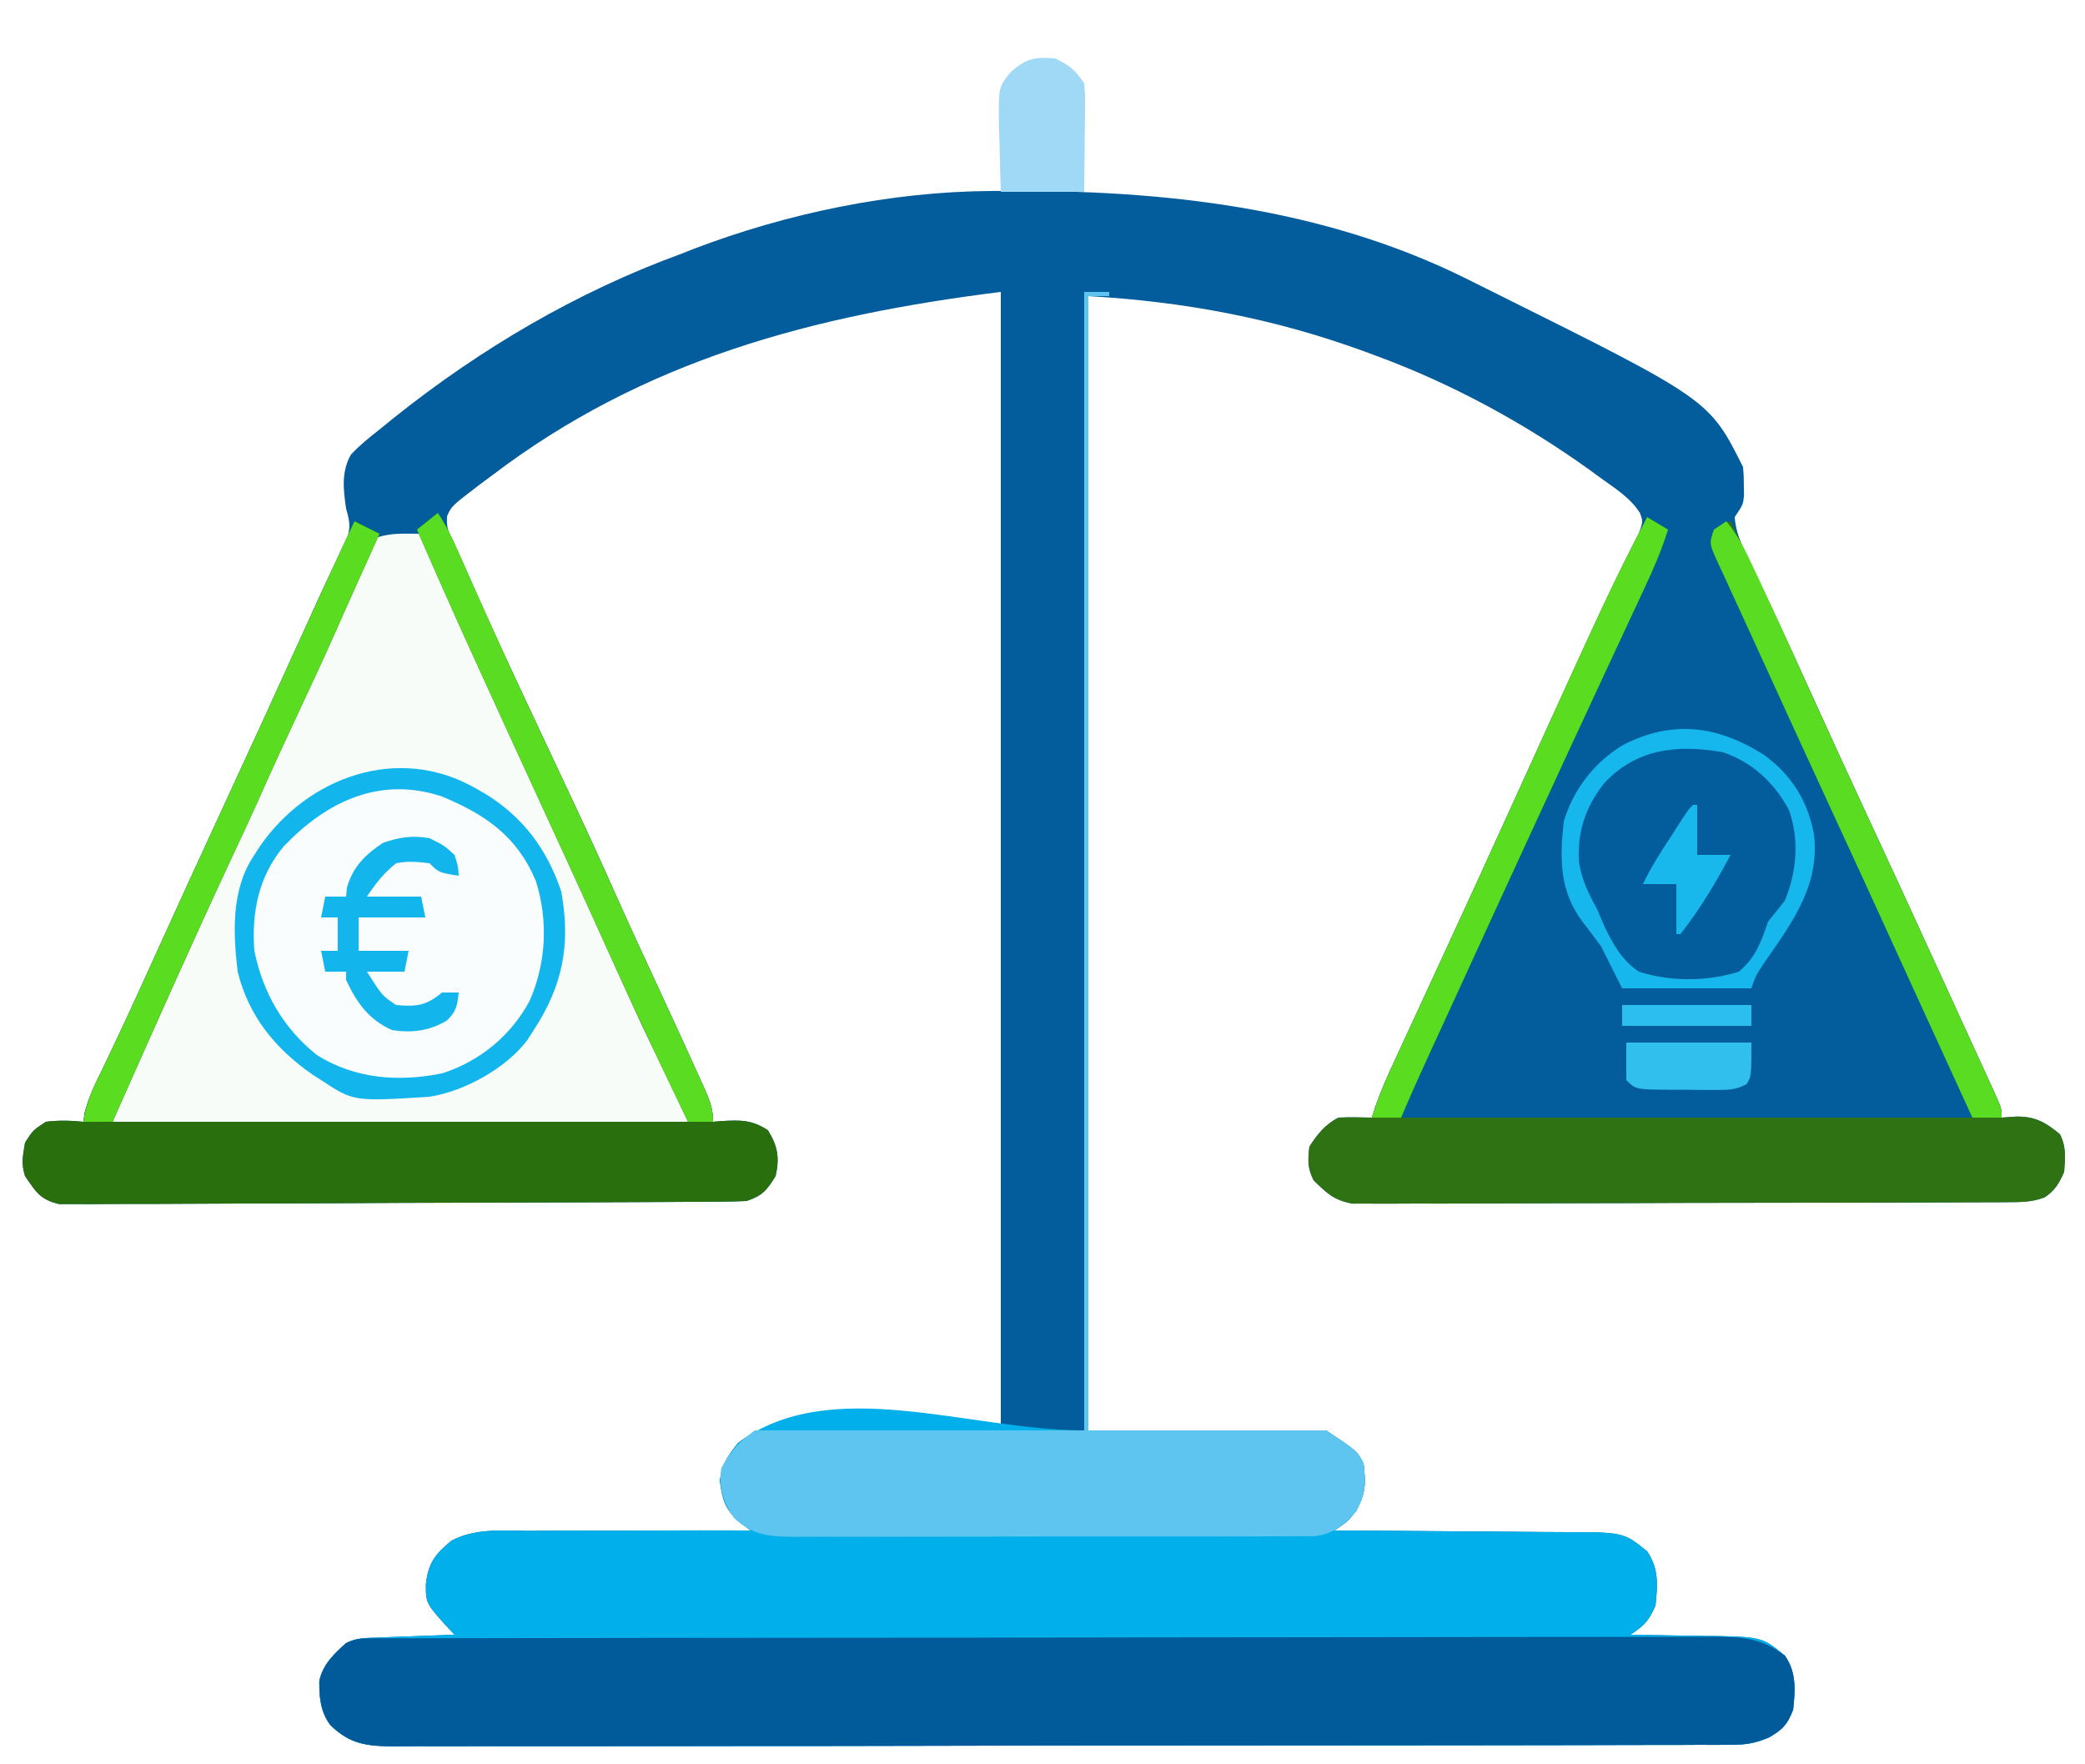
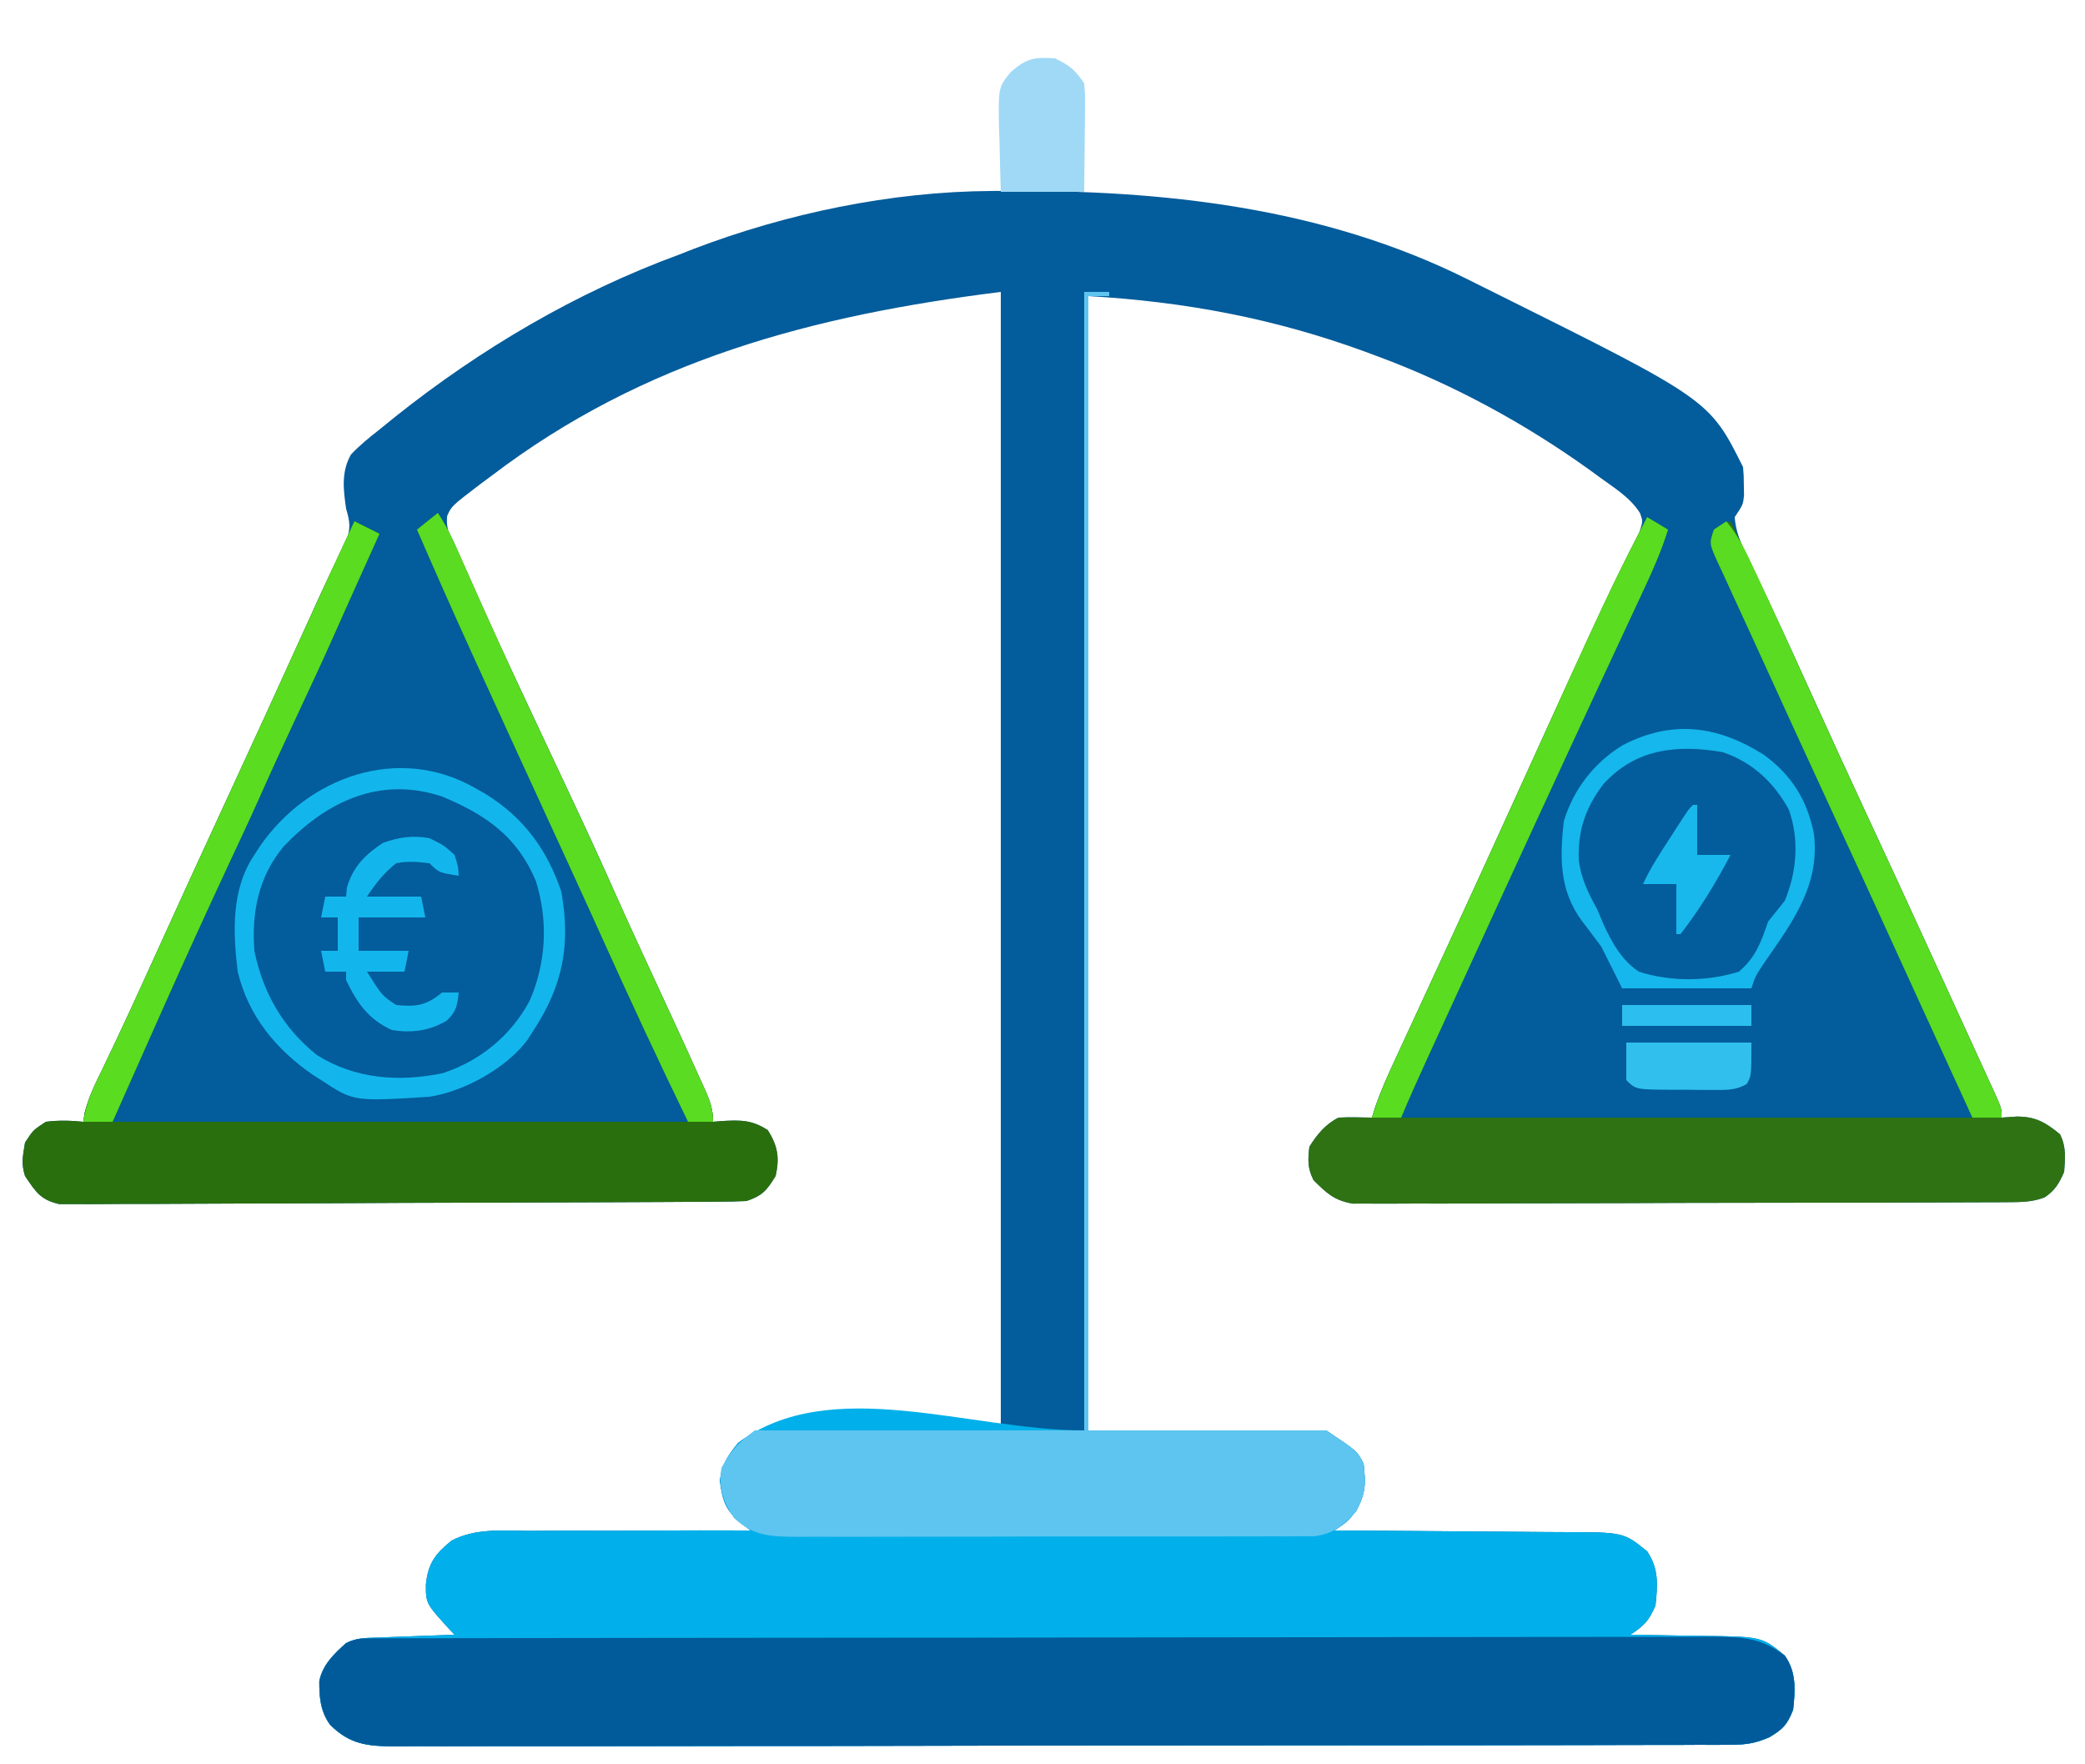
<svg xmlns="http://www.w3.org/2000/svg" version="1.1" width="500" height="423">
  <path d="M0 0 C0.9 -0.007 1.8 -0.014 2.728 -0.022 C40.925 -0.256 79.298 3.814 114.07 21.137 C114.727 21.464 115.384 21.791 116.061 22.128 C116.415 22.306 116.415 22.306 118.207 23.203 C119.004 23.598 119.801 23.992 120.623 24.399 C172.124 50.037 172.124 50.037 180.207 66.203 C180.375 68.262 180.375 68.262 180.395 70.641 C180.409 71.423 180.423 72.206 180.438 73.012 C180.207 75.203 180.207 75.203 178.207 78.203 C178.52 82.856 180.805 86.837 182.832 90.953 C187.181 99.954 191.337 109.034 195.457 118.141 C200.242 128.705 205.062 139.252 209.957 149.766 C215.221 161.074 220.448 172.397 225.626 183.745 C227.139 187.055 228.657 190.364 230.175 193.672 C231.572 196.719 232.966 199.766 234.359 202.815 C235.047 204.318 235.736 205.821 236.426 207.323 C237.392 209.425 238.353 211.528 239.312 213.633 C239.606 214.268 239.899 214.903 240.201 215.558 C242.207 219.975 242.207 219.975 242.207 222.203 C243.403 222.121 244.6 222.038 245.832 221.953 C250.29 221.937 252.751 223.337 256.207 226.203 C257.739 229.267 257.436 231.82 257.207 235.203 C255.976 237.972 255.053 239.641 252.521 241.323 C249.409 242.507 246.757 242.465 243.426 242.477 C242.745 242.483 242.064 242.488 241.362 242.493 C239.081 242.508 236.8 242.509 234.518 242.51 C232.882 242.517 231.246 242.526 229.61 242.535 C225.165 242.557 220.721 242.565 216.277 242.571 C213.5 242.574 210.723 242.58 207.947 242.588 C198.259 242.612 188.572 242.625 178.885 242.629 C169.855 242.632 160.826 242.662 151.796 242.704 C144.043 242.739 136.29 242.754 128.537 242.755 C123.907 242.756 119.277 242.764 114.647 242.793 C110.292 242.819 105.937 242.821 101.582 242.805 C99.984 242.803 98.387 242.81 96.79 242.826 C94.607 242.847 92.425 242.836 90.242 242.818 C89.021 242.82 87.8 242.822 86.542 242.824 C82.076 241.993 80.42 240.371 77.207 237.203 C75.756 234.3 75.835 232.431 76.207 229.203 C78.02 226.274 80.08 223.767 83.207 222.203 C85.879 222.069 88.53 222.16 91.207 222.203 C91.464 221.375 91.722 220.546 91.987 219.693 C93.35 215.793 94.994 212.11 96.734 208.367 C96.907 207.994 96.907 207.994 97.778 206.103 C98.898 203.676 100.021 201.252 101.145 198.828 C101.925 197.139 102.704 195.449 103.484 193.759 C105.026 190.415 106.57 187.072 108.116 183.729 C110.698 178.142 113.268 172.549 115.832 166.953 C116.253 166.035 116.674 165.117 117.108 164.171 C119.668 158.583 122.214 152.989 124.754 147.391 C130.86 133.932 136.981 120.482 143.207 107.078 C143.74 105.927 144.273 104.775 144.822 103.589 C147.047 98.792 149.285 94.008 151.641 89.273 C151.987 88.568 152.333 87.864 152.689 87.137 C153.556 85.382 154.441 83.636 155.328 81.891 C156.207 79.203 156.207 79.203 155.488 77.225 C153.125 73.495 149.424 71.269 145.895 68.703 C145.058 68.091 144.221 67.479 143.36 66.848 C127.793 55.686 110.665 46.366 92.707 39.703 C92.183 39.508 92.183 39.508 89.533 38.523 C67.767 30.558 46.423 26.569 23.207 25.203 C23.207 114.963 23.207 204.723 23.207 297.203 C42.017 297.203 60.827 297.203 80.207 297.203 C87.707 302.203 87.707 302.203 89.207 305.203 C89.76 310.104 89.74 312.211 87.395 316.578 C85.207 319.203 85.207 319.203 82.207 321.203 C83.043 321.207 83.88 321.21 84.741 321.214 C92.642 321.252 100.542 321.309 108.443 321.387 C112.504 321.426 116.565 321.459 120.626 321.474 C124.549 321.489 128.472 321.524 132.395 321.571 C133.887 321.586 135.381 321.594 136.874 321.595 C151.541 321.612 151.541 321.612 157.207 326.203 C160.041 330.453 159.733 334.214 159.207 339.203 C157.594 342.889 156.577 343.957 153.207 346.203 C153.643 346.208 153.643 346.208 155.85 346.231 C159.114 346.276 162.377 346.337 165.64 346.411 C167.047 346.439 168.454 346.46 169.862 346.474 C184.687 346.632 184.687 346.632 190.207 351.203 C193.028 355.127 192.731 359.556 192.207 364.203 C190.815 367.76 189.757 368.881 186.463 370.812 C183.077 372.259 180.893 372.581 177.241 372.589 C176.063 372.599 174.885 372.608 173.671 372.618 C172.386 372.614 171.101 372.609 169.777 372.604 C168.391 372.61 167.004 372.617 165.618 372.625 C161.814 372.643 158.011 372.643 154.207 372.639 C150.102 372.639 145.998 372.655 141.894 372.669 C133.855 372.694 125.816 372.703 117.778 372.704 C111.244 372.706 104.711 372.712 98.177 372.721 C79.655 372.748 61.132 372.762 42.61 372.759 C41.611 372.759 40.613 372.759 39.584 372.759 C38.585 372.759 37.585 372.759 36.555 372.759 C20.349 372.757 4.142 372.786 -12.064 372.828 C-28.704 372.872 -45.344 372.892 -61.983 372.89 C-71.326 372.889 -80.668 372.897 -90.01 372.929 C-97.963 372.956 -105.916 372.963 -113.869 372.943 C-117.926 372.933 -121.983 372.933 -126.041 372.959 C-129.757 372.982 -133.471 372.978 -137.187 372.952 C-139.166 372.945 -141.144 372.968 -143.123 372.992 C-149.693 372.915 -153.881 372.539 -158.641 367.783 C-160.94 364.631 -161.24 361.165 -161.219 357.34 C-160.437 353.415 -157.705 350.806 -154.793 348.203 C-152.221 346.917 -150.224 346.993 -147.348 346.887 C-146.271 346.845 -145.195 346.803 -144.086 346.76 C-142.958 346.72 -141.83 346.681 -140.668 346.641 C-139.532 346.597 -138.397 346.554 -137.227 346.51 C-134.415 346.403 -131.604 346.301 -128.793 346.203 C-129.216 345.756 -129.639 345.309 -130.075 344.848 C-135.653 338.704 -135.653 338.704 -135.668 334.203 C-135.146 329.074 -133.459 326.858 -129.523 323.646 C-123.802 320.623 -117.231 321.236 -110.918 321.301 C-109.382 321.291 -107.847 321.279 -106.311 321.264 C-102.293 321.231 -98.276 321.241 -94.258 321.259 C-90.148 321.27 -86.039 321.242 -81.93 321.217 C-73.884 321.174 -65.839 321.174 -57.793 321.203 C-58.591 320.592 -59.389 319.981 -60.211 319.352 C-63.857 316.318 -64.578 313.886 -65.168 309.266 C-64.684 305.311 -63.265 303.294 -60.793 300.203 C-43.974 287.589 -18.817 297.203 2.207 297.203 C2.207 207.113 2.207 117.023 2.207 24.203 C-42.812 29.831 -83.323 40.477 -119.793 68.203 C-120.8 68.951 -121.806 69.698 -122.844 70.469 C-129.505 75.556 -129.505 75.556 -130.561 77.927 C-130.902 81.273 -129.691 83.371 -128.293 86.41 C-128.02 87.013 -127.746 87.615 -127.465 88.236 C-126.585 90.168 -125.689 92.091 -124.793 94.016 C-124.22 95.267 -123.649 96.519 -123.078 97.771 C-121.334 101.59 -119.566 105.398 -117.793 109.203 C-117.649 109.513 -117.649 109.513 -116.92 111.081 C-113.678 118.05 -110.416 125.01 -107.145 131.965 C-95.511 156.698 -95.511 156.698 -90.077 168.885 C-87.022 175.728 -83.88 182.529 -80.73 189.328 C-73.488 204.999 -73.488 204.999 -70.043 212.641 C-69.708 213.374 -69.372 214.107 -69.027 214.862 C-67.705 217.818 -66.793 219.926 -66.793 223.203 C-66.461 223.174 -66.461 223.174 -64.781 223.027 C-60.219 222.794 -57.597 222.688 -53.668 225.203 C-51.275 229.032 -50.815 231.801 -51.793 236.203 C-53.917 239.646 -54.941 240.919 -58.793 242.203 C-61.026 242.308 -63.262 242.351 -65.498 242.364 C-66.183 242.369 -66.868 242.374 -67.574 242.379 C-69.875 242.395 -72.175 242.403 -74.476 242.412 C-76.124 242.421 -77.771 242.431 -79.419 242.442 C-84.832 242.473 -90.246 242.493 -95.66 242.512 C-96.581 242.515 -97.502 242.518 -98.45 242.522 C-107.131 242.552 -115.813 242.579 -124.494 242.596 C-135.603 242.618 -146.711 242.66 -157.82 242.73 C-165.629 242.777 -173.438 242.801 -181.247 242.808 C-185.913 242.813 -190.578 242.828 -195.243 242.868 C-199.631 242.905 -204.019 242.913 -208.407 242.9 C-210.017 242.9 -211.628 242.91 -213.238 242.932 C-215.438 242.959 -217.634 242.95 -219.834 242.931 C-220.449 242.933 -220.449 242.933 -223.562 242.944 C-228.13 241.896 -229.184 240.029 -231.793 236.203 C-232.75 233.091 -232.327 231.57 -231.793 228.203 C-229.855 225.203 -229.855 225.203 -226.793 223.203 C-223.744 222.81 -220.848 222.904 -217.793 223.203 C-217.703 222.538 -217.613 221.873 -217.52 221.188 C-216.583 217.342 -214.907 213.984 -213.168 210.453 C-208.931 201.679 -204.871 192.83 -200.855 183.953 C-195.222 171.511 -189.527 159.099 -183.793 146.703 C-177.389 132.858 -171.034 118.991 -164.738 105.096 C-164.452 104.465 -164.166 103.834 -163.871 103.184 C-163.047 101.365 -162.228 99.543 -161.408 97.722 C-160.304 95.315 -159.18 92.939 -158.006 90.567 C-157.446 89.419 -156.886 88.27 -156.309 87.086 C-155.801 86.072 -155.293 85.057 -154.771 84.012 C-153.669 80.848 -153.854 79.367 -154.793 76.203 C-155.452 71.661 -155.994 67.262 -153.605 63.168 C-151.481 60.935 -149.226 59.1 -146.793 57.203 C-145.577 56.216 -144.361 55.229 -143.145 54.242 C-122.584 37.842 -99.517 24.25 -74.793 15.203 C-73.741 14.788 -72.689 14.373 -71.605 13.945 C-49.13 5.355 -24.078 0.127 0 0 Z " fill="#035C9B" transform="translate(237.793,45.79688)" />
  <path d="M0 0 C1.98 0 3.96 0 6 0 C6 0.33 6 0.66 6 1 C4.35 1 2.7 1 1 1 C1 90.76 1 180.52 1 273 C19.81 273 38.62 273 58 273 C65.5 278 65.5 278 67 281 C67.553 285.901 67.533 288.008 65.188 292.375 C63 295 63 295 60 297 C60.836 297.004 61.673 297.007 62.534 297.011 C70.435 297.049 78.335 297.106 86.236 297.184 C90.297 297.223 94.358 297.256 98.419 297.271 C102.342 297.286 106.265 297.321 110.187 297.368 C111.68 297.383 113.174 297.391 114.667 297.392 C129.334 297.409 129.334 297.409 135 302 C137.833 306.25 137.526 310.011 137 315 C135.387 318.686 134.37 319.754 131 322 C131.436 322.005 131.436 322.005 133.643 322.028 C136.907 322.073 140.169 322.134 143.433 322.208 C144.84 322.236 146.247 322.257 147.655 322.271 C162.48 322.429 162.48 322.429 168 327 C170.821 330.924 170.524 335.353 170 340 C168.608 343.557 167.55 344.677 164.256 346.609 C160.87 348.055 158.686 348.378 155.034 348.386 C153.856 348.396 152.678 348.405 151.464 348.415 C150.179 348.411 148.894 348.406 147.57 348.401 C146.184 348.407 144.797 348.414 143.411 348.422 C139.607 348.44 135.804 348.44 132 348.436 C127.895 348.436 123.791 348.452 119.687 348.466 C111.648 348.491 103.609 348.499 95.571 348.501 C89.037 348.503 82.504 348.509 75.97 348.518 C57.448 348.545 38.925 348.559 20.403 348.556 C19.404 348.556 18.406 348.556 17.377 348.556 C16.378 348.556 15.378 348.556 14.348 348.556 C-1.859 348.554 -18.065 348.583 -34.271 348.625 C-50.911 348.668 -67.551 348.689 -84.19 348.687 C-93.533 348.686 -102.875 348.694 -112.217 348.726 C-120.17 348.753 -128.123 348.76 -136.076 348.74 C-140.133 348.73 -144.19 348.73 -148.248 348.756 C-151.964 348.779 -155.678 348.775 -159.394 348.749 C-161.373 348.742 -163.351 348.765 -165.33 348.788 C-171.9 348.712 -176.088 348.336 -180.848 343.579 C-183.147 340.428 -183.447 336.962 -183.426 333.137 C-182.644 329.212 -179.912 326.603 -177 324 C-174.428 322.714 -172.431 322.79 -169.555 322.684 C-168.478 322.642 -167.402 322.6 -166.293 322.557 C-165.165 322.517 -164.037 322.478 -162.875 322.438 C-161.739 322.394 -160.604 322.351 -159.434 322.307 C-156.623 322.2 -153.811 322.098 -151 322 C-151.423 321.553 -151.846 321.105 -152.282 320.645 C-157.86 314.501 -157.86 314.501 -157.875 310 C-157.353 304.871 -155.666 302.654 -151.73 299.443 C-146.009 296.42 -139.438 297.033 -133.125 297.098 C-131.589 297.088 -130.054 297.076 -128.518 297.06 C-124.5 297.028 -120.483 297.038 -116.465 297.056 C-112.355 297.067 -108.246 297.039 -104.137 297.014 C-96.091 296.971 -88.046 296.971 -80 297 C-80.798 296.389 -81.596 295.778 -82.418 295.148 C-86.064 292.115 -86.785 289.683 -87.375 285.062 C-86.891 281.108 -85.472 279.09 -83 276 C-60.852 259.389 -27.685 273 0 273 C0 182.91 0 92.82 0 0 Z " fill="#01B0EA" transform="translate(260,70)" />
-   <path d="M0 0 C6.782 14.529 13.51 29.081 20.125 43.688 C25.83 56.281 31.615 68.836 37.438 81.375 C43.331 94.074 49.223 106.774 55.062 119.499 C55.765 121.028 56.469 122.558 57.174 124.086 C58.143 126.188 59.107 128.291 60.07 130.395 C60.614 131.579 61.159 132.763 61.719 133.984 C63 137 63 137 64 141 C18.46 141 -27.08 141 -74 141 C-73.152 136.758 -72.19 133.928 -70.375 130.09 C-69.838 128.945 -69.301 127.801 -68.748 126.622 C-68.463 126.021 -68.178 125.42 -67.884 124.801 C-66.383 121.637 -64.9 118.464 -63.414 115.293 C-63.118 114.662 -62.821 114.031 -62.516 113.381 C-60.082 108.194 -57.711 102.982 -55.375 97.75 C-49.18 83.905 -42.873 70.11 -36.438 56.375 C-33.133 49.322 -29.918 42.23 -26.702 35.137 C-23.689 28.498 -20.646 21.876 -17.512 15.293 C-16.512 13.116 -15.575 10.909 -14.707 8.676 C-13.625 5.94 -12.624 3.453 -11 1 C-7.035 -0.322 -4.161 0 0 0 Z " fill="#F8FCF9" transform="translate(101,128)" />
+   <path d="M0 0 C6.782 14.529 13.51 29.081 20.125 43.688 C25.83 56.281 31.615 68.836 37.438 81.375 C43.331 94.074 49.223 106.774 55.062 119.499 C55.765 121.028 56.469 122.558 57.174 124.086 C58.143 126.188 59.107 128.291 60.07 130.395 C60.614 131.579 61.159 132.763 61.719 133.984 C63 137 63 137 64 141 C18.46 141 -27.08 141 -74 141 C-73.152 136.758 -72.19 133.928 -70.375 130.09 C-69.838 128.945 -69.301 127.801 -68.748 126.622 C-68.463 126.021 -68.178 125.42 -67.884 124.801 C-66.383 121.637 -64.9 118.464 -63.414 115.293 C-63.118 114.662 -62.821 114.031 -62.516 113.381 C-60.082 108.194 -57.711 102.982 -55.375 97.75 C-49.18 83.905 -42.873 70.11 -36.438 56.375 C-33.133 49.322 -29.918 42.23 -26.702 35.137 C-23.689 28.498 -20.646 21.876 -17.512 15.293 C-16.512 13.116 -15.575 10.909 -14.707 8.676 C-13.625 5.94 -12.624 3.453 -11 1 C-7.035 -0.322 -4.161 0 0 0 Z " fill="none" transform="translate(101,128)" />
  <path d="M0 0 C3.627 -0.373 6.544 -0.211 10 1 C11.589 3.202 11.589 3.202 12.895 6.109 C13.145 6.654 13.145 6.654 14.415 9.411 C14.677 10.003 14.677 10.003 16 13 C16.844 14.832 17.688 16.665 18.533 18.497 C19.741 21.127 20.93 23.766 22.119 26.405 C23.762 30.054 25.414 33.699 27.066 37.344 C27.4 38.079 27.733 38.815 28.076 39.573 C31.175 46.402 34.33 53.204 37.5 60 C42.893 71.569 48.191 83.179 53.456 94.806 C56.455 101.427 59.472 108.039 62.547 114.625 C63.099 115.81 63.651 116.995 64.22 118.216 C65.249 120.419 66.282 122.62 67.321 124.819 C67.778 125.799 68.236 126.779 68.707 127.789 C68.905 128.21 68.905 128.21 69.909 130.342 C71.193 133.469 72.071 136.75 73 140 C27.79 140 -17.42 140 -64 140 C-62.189 134.566 -60.611 129.849 -58.207 124.789 C-57.667 123.645 -57.128 122.5 -56.572 121.321 C-56.286 120.721 -56 120.121 -55.706 119.502 C-54.135 116.202 -52.582 112.893 -51.027 109.586 C-50.7 108.891 -50.373 108.195 -50.035 107.479 C-46.251 99.432 -42.563 91.342 -38.875 83.25 C-37.519 80.276 -36.162 77.302 -34.805 74.328 C-34.477 73.611 -34.15 72.893 -33.813 72.154 C-30.432 64.748 -27.018 57.358 -23.597 49.971 C-20.646 43.588 -17.719 37.194 -14.809 30.793 C-14.078 29.187 -13.346 27.581 -12.615 25.975 C-11.188 22.838 -9.764 19.7 -8.342 16.561 C-7.685 15.117 -7.028 13.674 -6.371 12.23 C-6.223 11.902 -6.223 11.902 -5.473 10.239 C-3.849 6.681 -2.084 3.31 0 0 Z " fill="none" transform="translate(400,128)" />
  <path d="M0 0 C1.17 -0.004 2.34 -0.009 3.546 -0.014 C4.842 -0.013 6.139 -0.013 7.475 -0.013 C8.858 -0.016 10.241 -0.02 11.623 -0.024 C15.436 -0.034 19.249 -0.038 23.062 -0.04 C27.169 -0.044 31.276 -0.054 35.383 -0.063 C45.309 -0.082 55.235 -0.093 65.161 -0.101 C69.833 -0.106 74.505 -0.111 79.176 -0.116 C94.702 -0.133 110.228 -0.148 125.754 -0.155 C129.785 -0.157 133.816 -0.159 137.847 -0.161 C138.348 -0.161 138.348 -0.161 140.883 -0.162 C157.116 -0.171 173.348 -0.196 189.581 -0.229 C206.238 -0.262 222.896 -0.28 239.554 -0.283 C248.91 -0.285 258.265 -0.294 267.621 -0.319 C275.589 -0.341 283.556 -0.349 291.524 -0.339 C295.589 -0.335 299.655 -0.337 303.72 -0.356 C307.443 -0.374 311.166 -0.373 314.889 -0.357 C316.872 -0.354 318.855 -0.37 320.838 -0.387 C327.6 -0.338 332.078 -0.028 337.526 4.134 C340.347 8.059 340.05 12.487 339.526 17.134 C338.134 20.691 337.076 21.812 333.782 23.743 C330.396 25.19 328.212 25.513 324.56 25.52 C323.382 25.53 322.204 25.539 320.99 25.549 C319.705 25.545 318.42 25.54 317.096 25.535 C315.71 25.541 314.323 25.548 312.937 25.556 C309.133 25.574 305.33 25.574 301.526 25.57 C297.421 25.57 293.317 25.586 289.213 25.601 C281.174 25.625 273.135 25.634 265.097 25.635 C258.563 25.637 252.03 25.643 245.496 25.652 C226.974 25.679 208.451 25.693 189.929 25.69 C188.93 25.69 187.932 25.69 186.903 25.69 C185.904 25.69 184.904 25.69 183.874 25.69 C167.668 25.689 151.461 25.717 135.255 25.76 C118.615 25.803 101.975 25.823 85.336 25.821 C75.993 25.82 66.651 25.828 57.309 25.86 C49.356 25.888 41.403 25.894 33.45 25.874 C29.393 25.864 25.336 25.864 21.278 25.89 C17.562 25.913 13.848 25.909 10.132 25.883 C8.153 25.876 6.175 25.899 4.196 25.923 C-2.374 25.846 -6.562 25.47 -11.322 20.714 C-13.621 17.562 -13.921 14.096 -13.9 10.271 C-13.118 6.346 -10.386 3.737 -7.474 1.134 C-4.856 -0.175 -2.933 0.005 0 0 Z " fill="#015B9A" transform="translate(90.47398,392.8658)" />
  <path d="M0 0 C1.65 0.99 3.3 1.98 5 3 C3.476 7.941 1.472 12.515 -0.719 17.184 C-0.904 17.581 -0.904 17.581 -1.84 19.595 C-3.057 22.21 -4.279 24.824 -5.5 27.438 C-6.354 29.271 -7.207 31.105 -8.061 32.939 C-9.381 35.779 -10.703 38.618 -12.025 41.457 C-16.539 51.149 -21.022 60.854 -25.5 70.562 C-25.877 71.38 -26.254 72.197 -26.642 73.038 C-32.349 85.406 -38.037 97.781 -43.703 110.167 C-45.134 113.292 -46.569 116.416 -48.004 119.539 C-48.505 120.63 -49.006 121.72 -49.522 122.844 C-50.476 124.922 -51.431 126.999 -52.386 129.076 C-52.816 130.011 -53.245 130.947 -53.688 131.91 C-54.063 132.726 -54.438 133.542 -54.824 134.383 C-56.256 137.571 -57.623 140.788 -59 144 C-13.79 144 31.42 144 78 144 C74.37 136.08 70.74 128.16 67 120 C64.673 114.907 62.345 109.815 60.02 104.721 C55.034 93.804 50.037 82.893 45 72 C38.525 57.994 32.096 43.968 25.703 29.925 C23.871 25.902 22.025 21.886 20.168 17.875 C19.424 16.25 18.681 14.625 17.938 13 C17.609 12.301 17.281 11.603 16.942 10.883 C14.886 6.342 14.886 6.342 16 3 C18.062 1.812 18.062 1.812 20 1 C26.65 14.68 33.064 28.454 39.336 42.31 C43.759 52.084 48.221 61.837 52.75 71.562 C58.014 82.87 63.241 94.194 68.419 105.542 C69.932 108.852 71.45 112.161 72.968 115.469 C74.365 118.515 75.759 121.563 77.152 124.611 C77.84 126.115 78.529 127.618 79.219 129.12 C80.185 131.221 81.146 133.325 82.105 135.43 C82.399 136.065 82.692 136.7 82.994 137.355 C85 141.772 85 141.772 85 144 C86.196 143.918 87.393 143.835 88.625 143.75 C93.083 143.734 95.544 145.134 99 148 C100.532 151.064 100.229 153.617 100 157 C98.769 159.769 97.846 161.438 95.314 163.12 C92.202 164.304 89.55 164.261 86.219 164.274 C85.538 164.279 84.857 164.285 84.155 164.29 C81.874 164.305 79.593 164.306 77.311 164.306 C75.675 164.314 74.039 164.322 72.403 164.332 C67.958 164.354 63.514 164.362 59.07 164.367 C56.293 164.371 53.516 164.377 50.74 164.384 C41.052 164.409 31.365 164.422 21.678 164.426 C12.648 164.429 3.619 164.459 -5.411 164.501 C-13.164 164.536 -20.917 164.551 -28.67 164.552 C-33.3 164.553 -37.93 164.561 -42.56 164.59 C-46.915 164.616 -51.27 164.618 -55.625 164.602 C-57.223 164.6 -58.82 164.607 -60.417 164.623 C-62.6 164.643 -64.782 164.633 -66.965 164.615 C-68.186 164.617 -69.407 164.619 -70.665 164.621 C-75.131 163.79 -76.787 162.168 -80 159 C-81.451 156.097 -81.372 154.227 -81 151 C-79.187 148.071 -77.127 145.564 -74 144 C-71.328 143.866 -68.677 143.957 -66 144 C-65.743 143.172 -65.486 142.343 -65.22 141.49 C-63.857 137.59 -62.214 133.907 -60.473 130.164 C-60.128 129.417 -59.784 128.669 -59.429 127.899 C-58.309 125.473 -57.186 123.049 -56.062 120.625 C-55.282 118.935 -54.503 117.246 -53.723 115.556 C-52.181 112.212 -50.637 108.869 -49.091 105.526 C-46.509 99.939 -43.939 94.346 -41.375 88.75 C-40.954 87.832 -40.533 86.914 -40.099 85.968 C-37.539 80.38 -34.993 74.785 -32.453 69.188 C-9.091 17.687 -9.091 17.687 0 0 Z " fill="#2F7213" transform="translate(395,124)" />
  <path d="M0 0 C1.985 2.977 3.344 5.842 4.793 9.109 C5.062 9.713 5.331 10.317 5.608 10.939 C6.471 12.875 7.329 14.812 8.188 16.75 C12.685 26.885 17.279 36.967 22 47 C22.604 48.285 23.208 49.571 23.812 50.856 C24.73 52.809 25.648 54.761 26.567 56.714 C32.032 68.334 37.487 79.954 42.716 91.682 C45.771 98.525 48.913 105.325 52.062 112.125 C59.305 127.796 59.305 127.796 62.75 135.438 C63.085 136.17 63.42 136.903 63.766 137.659 C65.088 140.615 66 142.723 66 146 C66.332 145.971 66.332 145.971 68.012 145.824 C72.574 145.591 75.196 145.485 79.125 148 C81.518 151.829 81.978 154.598 81 159 C78.876 162.443 77.851 163.716 74 165 C71.767 165.105 69.531 165.148 67.295 165.161 C66.61 165.166 65.925 165.171 65.219 165.176 C62.918 165.192 60.618 165.2 58.317 165.209 C56.669 165.218 55.022 165.228 53.374 165.238 C47.961 165.27 42.547 165.29 37.133 165.309 C36.212 165.312 35.291 165.315 34.343 165.319 C25.662 165.349 16.98 165.376 8.299 165.393 C-2.81 165.415 -13.918 165.457 -25.027 165.526 C-32.836 165.574 -40.645 165.598 -48.454 165.605 C-53.12 165.61 -57.785 165.625 -62.45 165.665 C-66.838 165.702 -71.226 165.71 -75.614 165.697 C-77.224 165.697 -78.835 165.707 -80.445 165.729 C-82.645 165.756 -84.841 165.747 -87.041 165.728 C-87.656 165.73 -87.656 165.73 -90.769 165.741 C-95.337 164.693 -96.391 162.826 -99 159 C-99.957 155.887 -99.534 154.367 -99 151 C-97.063 148 -97.063 148 -94 146 C-90.951 145.607 -88.055 145.701 -85 146 C-84.91 145.335 -84.82 144.67 -84.727 143.984 C-83.79 140.139 -82.114 136.781 -80.375 133.25 C-76.138 124.475 -72.078 115.627 -68.062 106.75 C-62.429 94.308 -56.734 81.896 -51 69.5 C-44.623 55.714 -38.295 41.907 -32.033 28.068 C-28.085 19.349 -24.065 10.666 -20 2 C-18.02 2.99 -16.04 3.98 -14 5 C-14.252 5.559 -14.503 6.117 -14.763 6.693 C-15.925 9.274 -17.088 11.856 -18.25 14.438 C-18.646 15.316 -19.041 16.194 -19.449 17.1 C-21.275 21.156 -23.096 25.215 -24.891 29.285 C-27.952 36.185 -31.174 43.012 -34.364 49.853 C-37.276 56.101 -40.172 62.353 -42.954 68.662 C-45.301 73.908 -47.758 79.104 -50.188 84.312 C-59.708 104.766 -68.836 125.382 -78 146 C-32.46 146 13.08 146 60 146 C58.185 142.205 58.185 142.205 49 123 C46.897 118.431 44.797 113.865 42.733 109.28 C41.169 105.806 39.595 102.337 38.023 98.867 C37.697 98.145 37.37 97.423 37.033 96.68 C33.576 89.051 30.076 81.442 26.574 73.834 C20.971 61.661 15.381 49.483 9.83 37.287 C9.209 35.922 8.588 34.557 7.966 33.192 C3.55 23.502 -0.754 13.766 -5 4 C-3.35 2.68 -1.7 1.36 0 0 Z " fill="#2A6F0D" transform="translate(105,123)" />
-   <path d="M0 0 C0.789 0.447 1.578 0.895 2.391 1.355 C11.475 6.965 17.206 14.655 20.605 24.809 C22.891 37.503 20.991 47.263 14 58 C13.747 58.396 13.747 58.396 12.469 60.398 C7.379 67.176 -2.618 72.681 -11 74 C-29.19 75.143 -29.19 75.143 -37 70 C-37.682 69.564 -38.364 69.129 -39.066 68.68 C-47.955 62.506 -54.402 54.643 -57 44 C-58.138 34.525 -58.572 24.15 -53 16 C-52.564 15.321 -52.129 14.641 -51.68 13.941 C-40.15 -2.724 -18.488 -10.588 0 0 Z " fill="#F9FDFE" transform="translate(114,189)" />
+   <path d="M0 0 C0.789 0.447 1.578 0.895 2.391 1.355 C11.475 6.965 17.206 14.655 20.605 24.809 C22.891 37.503 20.991 47.263 14 58 C13.747 58.396 13.747 58.396 12.469 60.398 C7.379 67.176 -2.618 72.681 -11 74 C-29.19 75.143 -29.19 75.143 -37 70 C-37.682 69.564 -38.364 69.129 -39.066 68.68 C-47.955 62.506 -54.402 54.643 -57 44 C-58.138 34.525 -58.572 24.15 -53 16 C-52.564 15.321 -52.129 14.641 -51.68 13.941 C-40.15 -2.724 -18.488 -10.588 0 0 Z " fill="none" transform="translate(114,189)" />
  <path d="M0 0 C1.98 0 3.96 0 6 0 C6 0.33 6 0.66 6 1 C4.35 1 2.7 1 1 1 C1 90.76 1 180.52 1 273 C19.81 273 38.62 273 58 273 C65.5 278 65.5 278 67 281 C67.542 285.8 67.511 287.997 65.312 292.312 C62.359 295.745 59.834 297.744 55.278 298.38 C54.782 298.382 54.782 298.382 52.276 298.388 C51.705 298.393 51.705 298.393 48.814 298.418 C47.57 298.413 46.325 298.409 45.043 298.404 C44.384 298.407 44.384 298.407 41.051 298.425 C37.443 298.443 33.836 298.442 30.228 298.436 C27.214 298.433 24.199 298.439 21.185 298.445 C14.072 298.459 6.96 298.457 -0.153 298.446 C-7.485 298.435 -14.816 298.449 -22.148 298.475 C-28.449 298.498 -34.749 298.504 -41.05 298.498 C-44.811 298.495 -48.571 298.497 -52.332 298.515 C-56.526 298.533 -60.72 298.519 -64.914 298.502 C-66.156 298.511 -67.398 298.521 -68.678 298.531 C-75.036 298.476 -79.249 298.439 -84 294 C-86.642 289.949 -87.702 286.816 -87 282 C-84.706 277.821 -82.873 275.905 -79 273 C-52.93 273 -26.86 273 0 273 C0 182.91 0 92.82 0 0 Z " fill="#5EC5F0" transform="translate(260,70)" />
  <path d="M0 0 C6.637 4.866 10.43 10.866 12 19 C13.493 31.265 6.817 40.177 0.145 49.777 C-2 53 -2 53 -3 56 C-13.23 56 -23.46 56 -34 56 C-35.65 52.7 -37.3 49.4 -39 46 C-42.125 41.812 -42.125 41.812 -43.641 39.836 C-49.032 32.555 -48.97 24.823 -48 16 C-45.707 8.305 -40.757 1.922 -33.914 -2.281 C-22.074 -8.443 -11.182 -7.076 0 0 Z " fill="none" transform="translate(423,181)" />
  <path d="M0 0 C0.789 0.447 1.578 0.895 2.391 1.355 C11.475 6.965 17.206 14.655 20.605 24.809 C22.891 37.503 20.991 47.263 14 58 C13.747 58.396 13.747 58.396 12.469 60.398 C7.379 67.176 -2.618 72.681 -11 74 C-29.19 75.143 -29.19 75.143 -37 70 C-37.682 69.564 -38.364 69.129 -39.066 68.68 C-47.955 62.506 -54.402 54.643 -57 44 C-58.138 34.525 -58.572 24.15 -53 16 C-52.564 15.321 -52.129 14.641 -51.68 13.941 C-40.15 -2.724 -18.488 -10.588 0 0 Z M-46 14 C-52.008 21.242 -53.688 29.743 -53 39 C-50.946 49.083 -46.048 57.583 -38 64 C-28.832 69.741 -18.367 70.517 -7.852 68.352 C1.123 65.41 8.516 59.373 13 51 C17.007 41.872 17.491 31.755 14.5 22.25 C10.017 11.557 2.466 6.341 -8 2 C-22.964 -2.988 -35.787 3.264 -46 14 Z " fill="#12B6EC" transform="translate(114,189)" />
  <path d="M0 0 C1.985 2.977 3.344 5.842 4.793 9.109 C5.062 9.713 5.331 10.317 5.608 10.939 C6.471 12.875 7.329 14.812 8.188 16.75 C12.685 26.885 17.279 36.967 22 47 C22.604 48.285 23.208 49.571 23.812 50.856 C24.73 52.809 25.648 54.761 26.567 56.714 C32.032 68.334 37.487 79.954 42.716 91.682 C45.771 98.525 48.913 105.325 52.062 112.125 C59.305 127.796 59.305 127.796 62.75 135.438 C63.085 136.17 63.42 136.903 63.766 137.659 C65.088 140.615 66 142.723 66 146 C64.02 146 62.04 146 60 146 C53.107 131.819 46.474 117.535 39.972 103.172 C39.323 101.737 38.673 100.302 38.023 98.867 C37.697 98.146 37.37 97.425 37.034 96.682 C33.577 89.053 30.077 81.443 26.574 73.834 C20.971 61.661 15.381 49.483 9.83 37.287 C9.209 35.922 8.588 34.557 7.966 33.192 C3.55 23.502 -0.754 13.766 -5 4 C-3.35 2.68 -1.7 1.36 0 0 Z " fill="#5ADC22" transform="translate(105,123)" />
  <path d="M0 0 C1.65 0.99 3.3 1.98 5 3 C3.476 7.941 1.472 12.515 -0.719 17.184 C-0.904 17.581 -0.904 17.581 -1.84 19.595 C-3.057 22.21 -4.279 24.824 -5.5 27.438 C-6.354 29.271 -7.207 31.105 -8.061 32.939 C-9.381 35.779 -10.703 38.618 -12.025 41.457 C-16.539 51.149 -21.022 60.854 -25.5 70.562 C-25.877 71.38 -26.254 72.197 -26.642 73.038 C-32.349 85.406 -38.037 97.781 -43.703 110.167 C-45.134 113.292 -46.569 116.416 -48.004 119.539 C-48.505 120.63 -49.006 121.72 -49.522 122.844 C-50.476 124.922 -51.431 126.999 -52.386 129.076 C-54.658 134.024 -56.885 138.983 -59 144 C-61.31 144 -63.62 144 -66 144 C-64.507 139.191 -62.591 134.718 -60.473 130.164 C-60.128 129.417 -59.784 128.669 -59.429 127.899 C-58.309 125.473 -57.186 123.049 -56.062 120.625 C-55.282 118.935 -54.503 117.246 -53.723 115.556 C-52.181 112.212 -50.637 108.869 -49.091 105.526 C-46.509 99.939 -43.939 94.346 -41.375 88.75 C-40.954 87.832 -40.533 86.914 -40.099 85.968 C-37.539 80.38 -34.993 74.785 -32.453 69.188 C-9.091 17.687 -9.091 17.687 0 0 Z " fill="#5ADC21" transform="translate(395,124)" />
  <path d="M0 0 C1.98 0.99 3.96 1.98 6 3 C5.748 3.559 5.497 4.117 5.237 4.693 C4.075 7.274 2.912 9.856 1.75 12.438 C1.354 13.316 0.959 14.194 0.551 15.1 C-1.275 19.156 -3.096 23.215 -4.891 27.285 C-7.952 34.185 -11.174 41.012 -14.364 47.853 C-17.276 54.101 -20.172 60.353 -22.954 66.662 C-25.301 71.908 -27.758 77.104 -30.188 82.312 C-35.551 93.834 -40.832 105.389 -46 117 C-46.51 118.146 -47.021 119.293 -47.547 120.474 C-51.037 128.314 -54.52 136.156 -58 144 C-60.31 144 -62.62 144 -65 144 C-64.366 139.323 -62.436 135.434 -60.375 131.25 C-56.138 122.475 -52.078 113.627 -48.062 104.75 C-42.429 92.308 -36.734 79.896 -31 67.5 C-24.623 53.714 -18.295 39.907 -12.033 26.068 C-8.085 17.349 -4.065 8.666 0 0 Z " fill="#5ADC21" transform="translate(85,125)" />
  <path d="M0 0 C2.958 3.551 4.817 7.527 6.75 11.688 C6.94 12.092 6.94 12.092 7.901 14.141 C12.414 23.803 16.798 33.525 21.199 43.239 C25.338 52.368 29.519 61.476 33.75 70.562 C39.014 81.87 44.241 93.194 49.419 104.542 C50.932 107.852 52.45 111.161 53.968 114.469 C55.365 117.515 56.759 120.563 58.152 123.611 C58.84 125.115 59.529 126.618 60.219 128.12 C61.185 130.221 62.146 132.325 63.105 134.43 C63.252 134.747 63.252 134.747 63.994 136.355 C66 140.772 66 140.772 66 143 C63.69 143 61.38 143 59 143 C54.036 132.179 49.075 121.357 44.129 110.527 C32.06 84.103 32.06 84.103 26 71 C19.525 56.994 13.096 42.968 6.703 28.925 C4.871 24.902 3.025 20.886 1.168 16.875 C0.424 15.25 -0.319 13.625 -1.062 12 C-1.227 11.651 -1.227 11.651 -2.058 9.883 C-4.114 5.342 -4.114 5.342 -3 2 C-2.01 1.34 -1.02 0.68 0 0 Z " fill="#59DC21" transform="translate(414,125)" />
  <path d="M0 0 C6.637 4.866 10.43 10.866 12 19 C13.493 31.265 6.817 40.177 0.145 49.777 C-2 53 -2 53 -3 56 C-13.23 56 -23.46 56 -34 56 C-35.65 52.7 -37.3 49.4 -39 46 C-42.125 41.812 -42.125 41.812 -43.641 39.836 C-49.032 32.555 -48.97 24.823 -48 16 C-45.707 8.305 -40.757 1.922 -33.914 -2.281 C-22.074 -8.443 -11.182 -7.076 0 0 Z M-38.457 6.988 C-42.806 12.659 -44.74 18.395 -44.367 25.551 C-43.713 29.914 -42.118 33.16 -40 37 C-39.451 38.299 -38.901 39.599 -38.352 40.898 C-36.245 45.325 -34.122 49.188 -30 52 C-22.391 54.437 -13.621 54.395 -6 52 C-1.916 48.49 -0.725 44.982 1 40 C2.333 38.333 3.667 36.667 5 35 C7.888 28.075 8.537 20.273 5.973 13.145 C2.416 6.633 -2.766 1.77 -9.883 -0.637 C-20.939 -2.534 -30.721 -1.456 -38.457 6.988 Z " fill="#15B7EC" transform="translate(423,181)" />
  <path d="M0 0 C3.494 1.668 4.827 2.74 7 6 C7.227 8.727 7.227 8.727 7.195 11.98 C7.189 13.144 7.182 14.307 7.176 15.506 C7.159 16.721 7.142 17.936 7.125 19.188 C7.116 20.414 7.107 21.641 7.098 22.904 C7.074 25.936 7.038 28.968 7 32 C0.4 32 -6.2 32 -13 32 C-13.135 27.957 -13.234 23.919 -13.312 19.875 C-13.354 18.733 -13.396 17.591 -13.439 16.414 C-13.578 6.91 -13.578 6.91 -10.605 3.258 C-6.862 0.013 -4.935 -0.387 0 0 Z " fill="#A0D9F6" transform="translate(253,14)" />
  <path d="M0 0 C3.438 1.688 3.438 1.688 6 4 C6.875 6.75 6.875 6.75 7 9 C2.25 8.25 2.25 8.25 0 6 C-3.008 5.655 -5.094 5.442 -8 6 C-11.037 8.443 -12.844 10.766 -15 14 C-10.71 14 -6.42 14 -2 14 C-1.67 15.65 -1.34 17.3 -1 19 C-6.28 19 -11.56 19 -17 19 C-17 21.64 -17 24.28 -17 27 C-13.04 27 -9.08 27 -5 27 C-5.33 28.65 -5.66 30.3 -6 32 C-8.97 32 -11.94 32 -15 32 C-11.375 37.75 -11.375 37.75 -8 40 C-3.046 40.45 -0.789 40.135 3 37 C4.32 37 5.64 37 7 37 C6.666 40.093 6.44 41.589 4.125 43.75 C-0.053 46.208 -4.253 46.759 -9 46 C-14.628 43.47 -17.429 39.45 -20 34 C-20 33.34 -20 32.68 -20 32 C-21.65 32 -23.3 32 -25 32 C-25.33 30.35 -25.66 28.7 -26 27 C-24.68 27 -23.36 27 -22 27 C-22 24.36 -22 21.72 -22 19 C-23.32 19 -24.64 19 -26 19 C-25.67 17.35 -25.34 15.7 -25 14 C-23.35 14 -21.7 14 -20 14 C-19.938 13.299 -19.876 12.597 -19.812 11.875 C-18.395 6.859 -15.396 3.931 -11.188 1.125 C-7.277 -0.255 -4.096 -0.733 0 0 Z " fill="#13B6EC" transform="translate(103,201)" />
  <path d="M0 0 C9.9 0 19.8 0 30 0 C30 8 30 8 28.856 9.977 C26.259 11.408 24.267 11.372 21.309 11.363 C20.199 11.363 19.09 11.362 17.947 11.361 C17.368 11.353 17.368 11.353 14.438 11.312 C13.275 11.316 12.113 11.319 10.916 11.322 C2.267 11.267 2.267 11.267 0 9 C0 6.03 0 3.06 0 0 Z " fill="#31C0EE" transform="translate(390,250)" />
  <path d="M0 0 C0.33 0 0.66 0 1 0 C1 3.96 1 7.92 1 12 C3.64 12 6.28 12 9 12 C5.503 18.671 1.627 25.043 -3 31 C-3.33 31 -3.66 31 -4 31 C-4 27.04 -4 23.08 -4 19 C-6.64 19 -9.28 19 -12 19 C-10.175 15.041 -7.802 11.462 -5.438 7.812 C-5.026 7.171 -4.614 6.53 -4.189 5.869 C-1.135 1.135 -1.135 1.135 0 0 Z " fill="#18B8EC" transform="translate(406,193)" />
  <path d="M0 0 C10.23 0 20.46 0 31 0 C31 1.65 31 3.3 31 5 C20.77 5 10.54 5 0 5 C0 3.35 0 1.7 0 0 Z " fill="#2BBEEE" transform="translate(389,241)" />
</svg>
